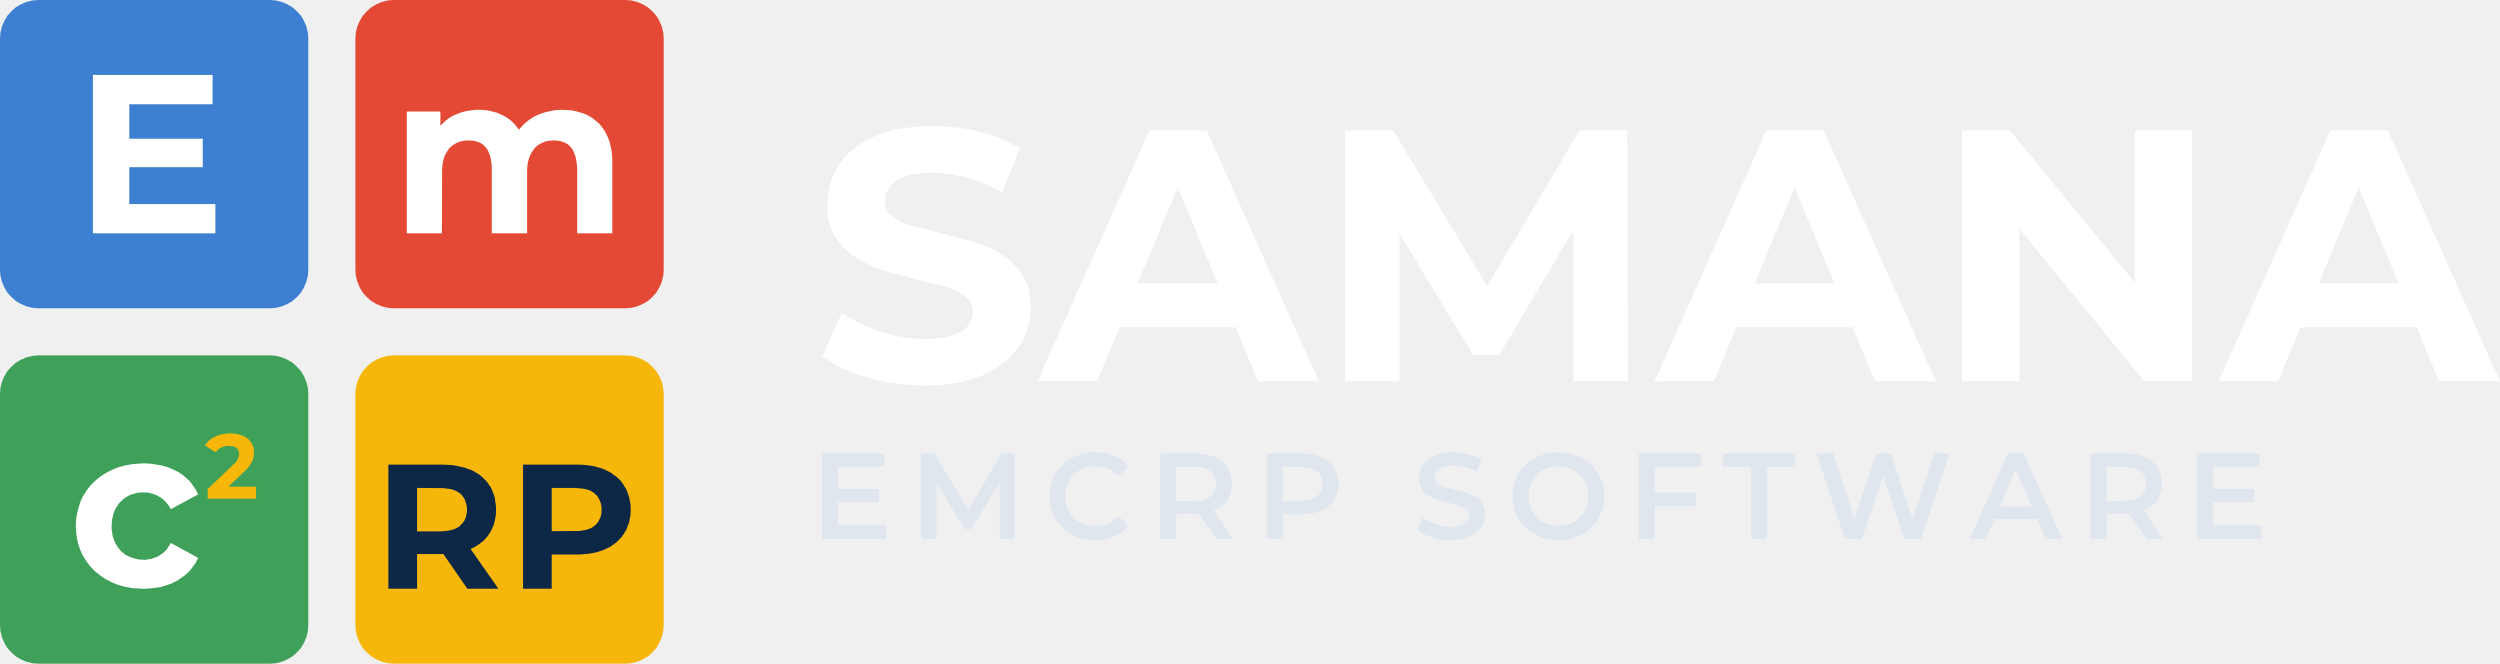
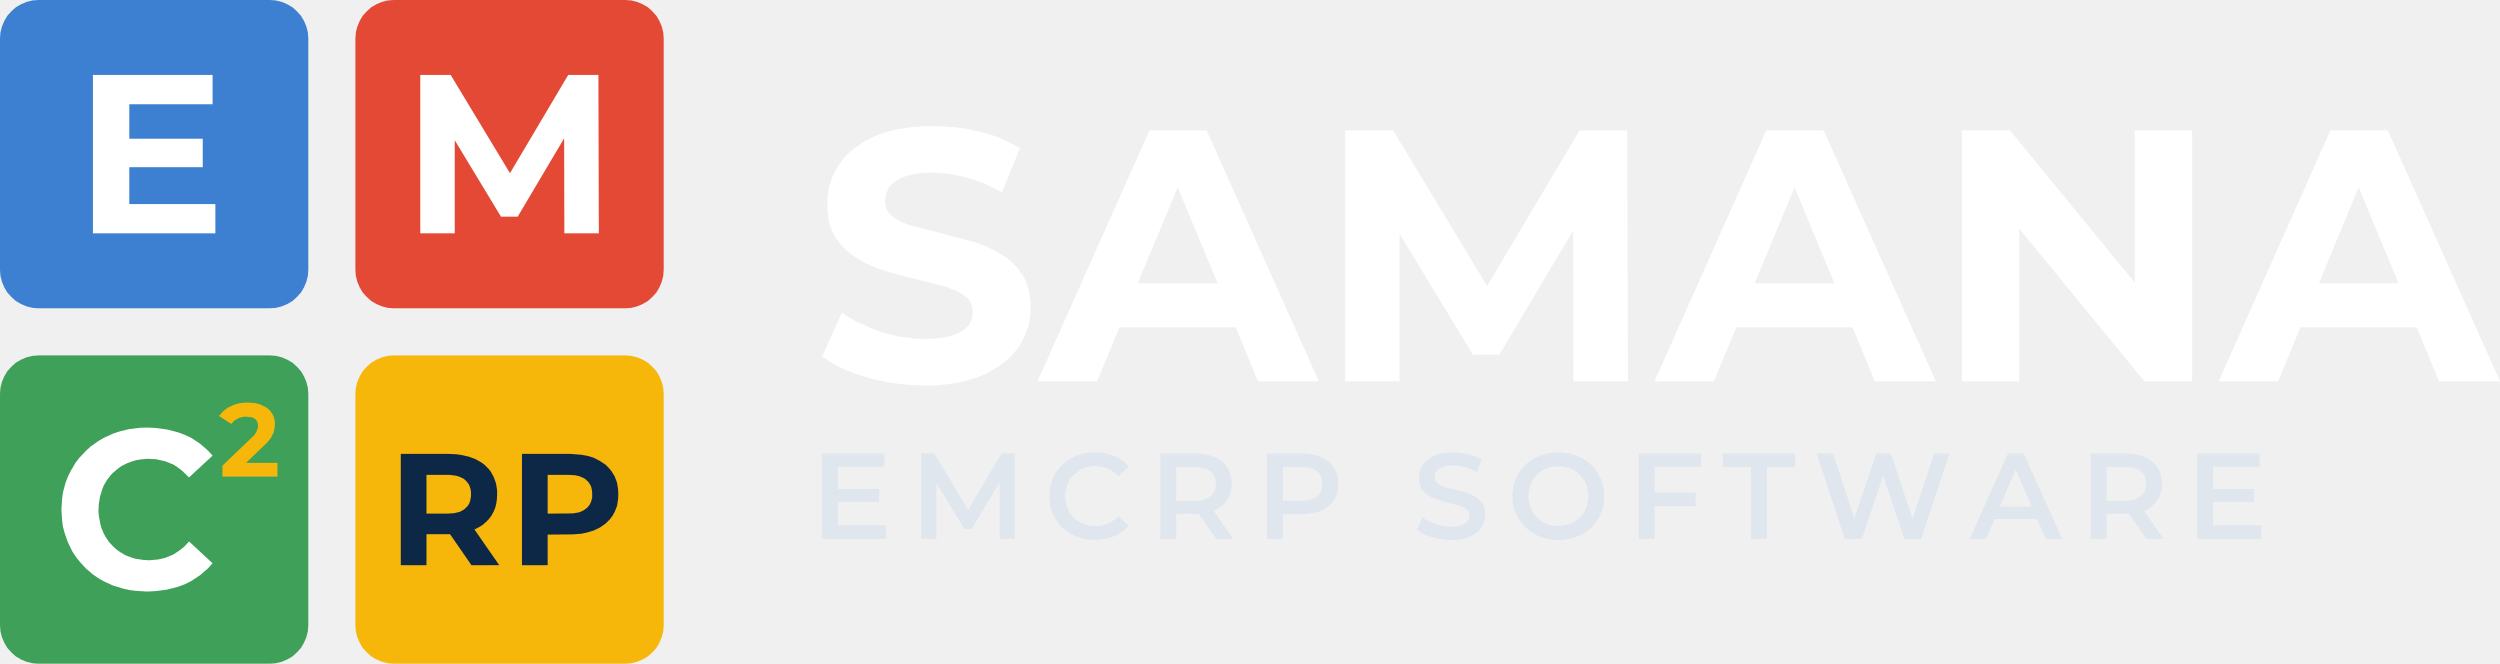
<svg xmlns="http://www.w3.org/2000/svg" viewBox="0 0 1167.7 310.0" role="img" aria-label="Samana, EMCRP software">
  <g transform="translate(0.0 0.0)">
    <path fill="#3d7fd0" fill-rule="evenodd" d="M126 0L18 0L15.2 0.2L12.4 0.9L9.8 2L7.4 3.4L5.3 5.3L3.4 7.4L2 9.8L0.9 12.4L0.2 15.2L0 18L0 126L0.2 128.8L0.9 131.6L2 134.2L3.4 136.6L5.3 138.7L7.4 140.6L9.8 142L12.4 143.1L15.2 143.8L18 144L126 144L128.8 143.8L131.6 143.1L134.2 142L136.6 140.6L138.7 138.7L140.6 136.6L142 134.2L143.1 131.6L143.8 128.8L144 126L144 18L143.8 15.2L143.1 12.4L142 9.8L140.6 7.4L138.7 5.3L136.6 3.4L134.2 2L131.6 0.9L128.8 0.2Z" />
    <path fill="#e44936" fill-rule="evenodd" d="M292 0L184 0L181.2 0.2L178.4 0.9L175.8 2L173.4 3.4L171.3 5.3L169.4 7.4L168 9.8L166.9 12.4L166.2 15.2L166 18L166 126L166.2 128.8L166.9 131.6L168 134.2L169.4 136.6L171.3 138.7L173.4 140.6L175.8 142L178.4 143.1L181.2 143.8L184 144L292 144L294.8 143.8L297.6 143.1L300.2 142L302.6 140.6L304.7 138.7L306.6 136.6L308 134.2L309.1 131.6L309.8 128.8L310 126L310 18L309.8 15.2L309.1 12.4L308 9.8L306.6 7.4L304.7 5.3L302.6 3.4L300.2 2L297.6 0.9L294.8 0.2Z" />
    <path fill="#3ea059" fill-rule="evenodd" d="M126 166L18 166L15.2 166.2L12.4 166.9L9.8 168L7.4 169.4L5.3 171.3L3.4 173.4L2 175.8L0.9 178.4L0.2 181.2L0 184L0 292L0.2 294.8L0.9 297.6L2 300.2L3.4 302.6L5.3 304.7L7.4 306.6L9.8 308L12.4 309.1L15.2 309.8L18 310L126 310L128.8 309.8L131.6 309.1L134.2 308L136.6 306.6L138.7 304.7L140.6 302.6L142 300.2L143.1 297.6L143.8 294.8L144 292L144 184L143.8 181.2L143.1 178.4L142 175.8L140.6 173.4L138.7 171.3L136.6 169.4L134.2 168L131.6 166.9L128.8 166.2Z" />
    <path fill="#f6b70a" fill-rule="evenodd" d="M292 166L184 166L181.2 166.2L178.4 166.9L175.8 168L173.4 169.4L171.3 171.3L169.4 173.4L168 175.8L166.9 178.4L166.2 181.2L166 184L166 292L166.2 294.8L166.9 297.6L168 300.2L169.4 302.6L171.3 304.7L173.4 306.6L175.8 308L178.4 309.1L181.2 309.8L184 310L292 310L294.8 309.8L297.6 309.1L300.2 308L302.6 306.6L304.7 304.7L306.6 302.6L308 300.2L309.1 297.6L309.8 294.8L310 292L310 184L309.8 181.2L309.1 178.4L308 175.8L306.6 173.4L304.7 171.3L302.6 169.4L300.2 168L297.6 166.9L294.8 166.2Z" />
-     <path fill="#ffffff" fill-rule="evenodd" d="M43.4 109L100.6 109L100.6 95.3L60.4 95.3L60.4 78.1L94.7 78.1L94.7 64.8L60.4 64.8L60.4 48.7L99.3 48.7L99.3 35L43.4 35ZM206.5 79.5L206.7 76.7L207.2 74.2L207.7 72.8L208.7 70.9L209.9 69.2L211.4 67.9L213 66.9L214.9 66.1L216.8 65.7L218.9 65.6L220.9 65.7L222.7 66.1L224.3 66.7L225.7 67.6L226.9 68.8L227.9 70.3L229 73L229.6 76.4L229.7 79L229.7 109L246.2 109L246.2 79.5L246.4 76.7L247 74.2L247.5 72.8L248.5 70.9L249.7 69.2L251.1 67.9L252.8 66.9L254.6 66.1L256.6 65.7L258.7 65.6L260.6 65.7L262.4 66.1L264 66.7L265.5 67.6L266.7 68.8L267.7 70.3L268.8 73L269.4 76.4L269.6 79L269.6 109L286 109L286 74.7L285.8 71.5L285.3 68.6L284.6 65.8L283.6 63.4L282.4 61.1L281 59.1L279.5 57.4L276.8 55.2L274.8 54L272.6 53L269.2 52L266.7 51.5L262.8 51.3L259.6 51.4L255.1 52.3L252.3 53.2L249.6 54.4L247.1 56L244.9 57.8L242.3 60.6L241.3 59.1L239.4 57L238.4 56.1L236.1 54.5L232.3 52.7L228.1 51.6L225.1 51.3L222.2 51.3L218.2 51.8L215.7 52.4L212.3 53.7L210.1 54.9L208.1 56.4L205.7 58.7L205.7 52.1L190 52.1L190 109L206.4 109ZM75.5 274.1L80 272.6L82.8 271.2L86.4 268.7L88.6 266.7L91.2 263.2L92.6 260.6L79.8 253.6L77.9 256.6L76.2 258.3L73.6 260L70.8 261L67.8 261.5L64.6 261.3L61.5 260.5L58.7 259.2L56.4 257.3L54.9 255.5L53.4 252.7L52.6 250.3L52.1 246.7L52.3 242.9L53.1 239.5L54.1 237.3L55.9 234.7L58.1 232.7L60.1 231.5L61.5 230.9L64.6 230.1L67 230L69.3 230.1L71.5 230.7L73.6 231.5L75.5 232.7L77.3 234.3L78.9 236.3L79.8 237.8L92.6 230.9L91.2 228.3L88.6 224.7L85.3 221.8L82.8 220.2L78.6 218.3L75.5 217.4L70.6 216.6L67.1 216.4L61.8 216.8L58.4 217.4L55.2 218.3L52.2 219.5L49.3 221L46.7 222.7L44.3 224.7L42.2 226.8L40.3 229.3L38.7 231.9L37.4 234.7L36.1 239.2L35.6 242.4L35.4 245.7L35.8 250.6L36.4 253.7L37.4 256.7L38.7 259.5L40.3 262.1L42.2 264.6L44.3 266.8L46.7 268.7L49.3 270.5L52.2 272L55.2 273.2L58.4 274.1L61.8 274.7L67.1 275L70.6 274.8Z" />
-     <path fill="#f6b70a" fill-rule="evenodd" d="M97 232.9L97 228.4L109.9 216.1L110.7 215.1L111.3 213.8L111.6 212.7L111.7 211.6L111.4 210.4L110.7 209.4L109.6 208.7L108.6 208.4L106.1 208.3L104 208.7L102.2 209.7L100.7 211.2L95.6 208L97.2 206.1L99.2 204.6L101.7 203.4L103.7 202.8L106.7 202.4L110.1 202.6L112.3 203.1L114.8 204.2L116 205.1L117 206.2L117.8 207.4L118.3 208.7L118.6 210.2L118.6 211.6L118.5 213.3L118.1 214.8L117 216.9L115.5 218.9L106.7 227.3L119.6 227.3L119.6 232.9Z" />
-     <path fill="#0d2747" fill-rule="evenodd" d="M181.4 217L181.4 275L194.8 275L194.8 258.8L207.1 258.8L218.3 275L232.8 275L219.8 256.4L222.1 255.3L224 254L225.8 252.6L227.3 251L228.6 249.2L229.7 247.2L230.6 245.2L231.2 242.9L231.6 240.6L231.7 238L231.6 236.1L231.1 232.5L230 229.3L229.3 227.7L227.4 225L225 222.6L223.6 221.5L220.5 219.7L216.9 218.4L213 217.5L210.8 217.2L206.2 217ZM205.8 248.2L194.8 248.2L194.8 227.9L207 228L210.2 228.4L212.1 228.9L214.4 230.1L215.6 231.1L217 233.1L217.8 235.4L218.1 237.1L218.1 239L217.6 241.5L217 243L216.1 244.3L214.4 246L212.1 247.2L209.2 247.9ZM244.3 275L257.7 275L257.7 259L270.9 259L275.3 258.6L278 258.1L281.7 257L285 255.4L287.8 253.4L290.2 251L291.5 249.2L292.6 247.3L293.8 244.1L294.5 240.6L294.6 238L294.5 235.5L293.8 232L292.6 228.7L290.9 225.9L289.5 224.1L287.8 222.6L285 220.6L281.7 219L278 217.9L275.3 217.4L272.4 217.1L269.4 217L244.3 217ZM257.7 248.1L257.7 227.9L268.7 227.9L272.1 228.2L274.1 228.6L275.8 229.2L277.3 230.1L279 231.7L280.2 233.8L280.7 235.4L281 237.1L280.9 239.9L280.5 241.5L279.5 243.6L278.5 244.9L277.3 245.9L275.8 246.8L274.1 247.4L271 248Z" />
+     <path fill="#ffffff" fill-rule="evenodd" d="M43.4 109L100.6 109L100.6 95.3L60.4 95.3L60.4 78.1L94.7 78.1L94.7 64.8L60.4 64.8L60.4 48.7L99.3 48.7L99.3 35L43.4 35ZM212.4 65.5L234 101.2L241.8 101.2L263.5 64.6L263.6 109L279.7 109L279.5 35L265.4 35L238.2 80.9L210.5 35L196.3 35L196.3 109L212.4 109ZM78 275.4L83.1 274.1L86.3 272.9L89.3 271.4L93.4 268.7L97.1 265.5L99.3 263.1L88.3 252.9L86 255.4L83.4 257.4L80.8 259.1L77 260.6L74 261.3L69.7 261.7L66.7 261.5L62.9 260.9L61.1 260.3L58.5 259.3L56.2 257.9L54.7 256.9L52.7 255.1L50.9 253.1L49.4 250.9L48.5 249.3L47.4 246.7L46.9 244.9L46.2 241.1L46 239L46.1 235.9L46.7 232L47.8 228.4L48.5 226.7L49.9 224.3L51.5 222.2L52.7 220.9L55.4 218.6L56.9 217.6L59.3 216.4L62 215.4L63.8 214.9L65.7 214.6L68.7 214.3L72.9 214.5L77 215.4L80.8 216.9L82.6 218L85.1 219.9L88.3 223L99.3 212.8L97.1 210.4L93.4 207.2L89.3 204.5L86.3 203.1L83.1 201.9L78 200.6L72.6 199.9L68.9 199.7L65.5 199.8L60.5 200.4L55.9 201.5L52.9 202.5L48.7 204.4L46.1 205.9L42.4 208.5L40.2 210.5L37.1 213.8L35.3 216.1L33 220L31.7 222.7L30.6 225.5L29.4 230L29 233.1L28.7 238L29 242.9L29.4 246L30.2 249L31.7 253.3L33.7 257.4L35.3 259.9L37.1 262.2L40.1 265.5L43.5 268.4L46 270.1L48.6 271.6L52.8 273.5L57.4 274.9L60.5 275.6L63.7 276L68.8 276.3L72.6 276.1Z" />
+     <path fill="#f6b70a" fill-rule="evenodd" d="M103.9 222.6L103.9 217.5L118.5 203.5L119.4 202.3L120.1 200.9L120.5 199.6L120.5 198.4L120.2 197L119.4 195.9L118.2 195.1L117 194.8L114.2 194.6L111.9 195.1L109.8 196.2L108 198L102.3 194.3L104.1 192.2L106.4 190.4L109.2 189.1L111.5 188.4L114.9 188L118.7 188.2L121.3 188.8L124 190.1L125.4 191.1L126.5 192.3L127.4 193.6L128 195.1L128.4 196.8L128.4 198.4L128.2 200.3L127.8 202L126.6 204.4L124.9 206.6L114.9 216.2L129.6 216.2L129.6 222.6Z" />
+     <path fill="#0d2747" fill-rule="evenodd" d="M187.2 212L187.2 264L199.2 264L199.2 249.5L210.2 249.5L220.2 264L233.2 264L221.6 247.3L223.6 246.3L225.4 245.2L226.9 243.9L228.3 242.5L229.5 240.9L230.5 239.1L231.3 237.2L231.8 235.2L232.1 233.1L232.2 230.9L232.2 229.1L231.7 225.9L230.7 223L229.3 220.4L228.4 219.2L226.2 217L225 216.1L222.2 214.5L219 213.3L215.4 212.5L213.5 212.2L209.4 212ZM209 239.9L199.2 239.9L199.2 221.8L210.1 221.8L213 222.2L214.7 222.7L216.7 223.7L217.8 224.7L219.1 226.4L219.8 228.5L220 230L220 231.7L219.6 234L219.1 235.3L218.3 236.5L216.7 238L214.7 239.1L212.1 239.7ZM243.8 264L255.8 264L255.8 249.7L267.6 249.6L271.5 249.3L273.9 248.8L277.3 247.8L280.2 246.4L282.8 244.6L284.9 242.5L286.1 240.9L287.1 239.1L288.2 236.3L288.7 233.1L288.8 230.9L288.7 228.6L288.2 225.4L287.1 222.5L285.5 219.9L284.2 218.4L282.8 217L280.2 215.3L277.3 213.8L275.1 213.1L271.5 212.4L266.3 212L243.8 212ZM255.8 239.9L255.8 221.8L265.6 221.8L268.7 222L270.5 222.4L272 223L273.3 223.7L274.9 225.2L276 227L276.4 228.5L276.6 230L276.6 232.5L276 234.6L275.3 235.9L274.4 237L273.3 237.9L272 238.7L270.5 239.3L267.7 239.8Z" />
  </g>
  <path fill="#ffffff" fill-rule="evenodd" d="M438.2 179.9L444.2 179.3L449.7 178.3L457.2 176L461.6 174L465.5 171.7L469 169.2L472.1 166.5L474.8 163.4L477 160.2L478.7 156.7L480.6 151.4L481.2 147.6L481.4 143.7L481.3 140.2L480.5 135.3L479.6 132.4L478.4 129.7L475.2 125.1L471.3 121.2L465.4 117.4L460.2 114.9L454.6 112.9L424.4 105L421.3 103.8L417.7 101.8L415.1 99.5L413.9 97.3L413.3 94L413.8 90.4L415.1 87.8L416.5 86.1L418.4 84.6L420.8 83.2L423.7 82.1L427.1 81.3L431.1 80.8L435.6 80.6L443.5 81.2L451.6 82.9L459.8 85.7L468 89.8L476.4 69.2L471.3 66.4L465.7 63.9L459.6 62L453.2 60.5L446.7 59.5L440.1 59L432.5 58.9L426.3 59.3L417.9 60.6L412.8 62L408.2 63.8L404 65.9L400.3 68.3L397 70.9L394.2 73.8L391.8 77L389.8 80.4L388.3 83.9L387.2 87.6L386.6 91.4L386.4 97.2L386.9 102.3L387.7 105.4L388.8 108.2L390.1 110.8L393.5 115.2L397.6 118.9L403.6 122.6L409 125L416.1 127.4L442.3 134.1L446.5 135.8L450 137.7L452.7 140.1L453.9 142.3L454.5 145.7L453.9 149.2L452.6 151.7L450.5 153.9L448.4 155.2L444.9 156.7L441.6 157.5L437.8 158L433.5 158.3L427.7 158.2L419.3 157.1L415.2 156.1L409 154.2L399.7 150.1L393.2 146.1L384 166.5L389.2 169.9L393.1 172L399.8 174.7L407.4 177L415.3 178.7L423.4 179.7L431.7 180.1ZM522.9 152.9L577.2 152.9L587.6 178.1L616 178.1L563.6 60.9L536.9 60.9L484.6 178.1L512.4 178.1ZM550.1 87.5L568.7 132.3L531.4 132.3ZM688 165.7L700.3 165.7L734.8 107.7L734.9 178.1L760.4 178.1L760 60.9L737.8 60.9L694.6 133.6L650.7 60.9L628.3 60.9L628.3 178.1L653.7 178.1L653.7 109.2ZM800.5 178.1L811 152.9L865.3 152.9L875.7 178.1L904.2 178.1L851.8 60.9L825 60.9L772.8 178.1ZM819.6 132.3L838.2 87.5L856.8 132.3ZM1001.6 178.1L1023.9 178.1L1023.9 60.9L997.1 60.9L997.1 132L938.8 60.9L916.4 60.9L916.4 178.1L943.2 178.1L943.2 106.9ZM1074.5 152.9L1128.8 152.9L1139.2 178.1L1167.7 178.1L1115.3 60.9L1088.5 60.9L1036.3 178.1L1064.1 178.1ZM1101.7 87.5L1120.3 132.3L1083.1 132.3Z" />
  <path fill="#dfe6ee" fill-rule="evenodd" d="M413.9 245.4L391.4 245.4L391.4 234.5L410.6 234.5L410.6 228.4L391.4 228.4L391.4 218L413.1 218L413.1 211.8L384 211.8L384 251.7L413.9 251.7ZM453.8 247.1L466.9 225.3L466.9 251.7L473.9 251.7L473.9 211.8L467.8 211.8L452.2 238.2L436.4 211.8L430.3 211.8L430.3 251.7L437.4 251.7L437.4 225.6L450.5 247.1ZM515.2 251.9L518.7 251.1L521.9 249.8L524.7 247.9L527.2 245.6L522.4 241L520.6 242.7L518.6 244.1L516.5 245L513.6 245.6L511.1 245.7L508.2 245.4L506 244.7L503.6 243.5L501.9 242.2L500.1 240.2L499 238.4L498.2 236.3L497.7 234.1L497.5 231.1L497.8 228.8L498.4 226.6L499.8 223.7L501.9 221.3L504.5 219.4L507.1 218.4L509.3 217.9L511.1 217.7L513.6 217.8L515.3 218.1L517.6 218.9L519.1 219.7L520.6 220.7L522.4 222.4L527.2 217.9L525.4 216.1L523.4 214.5L521.1 213.3L517.8 212.1L515.2 211.5L512.4 211.3L509.6 211.3L506.1 211.8L502.2 213.1L498.6 215L495.6 217.6L493.1 220.7L491.4 224.3L490.3 228.3L490.1 232.6L490.6 236.8L491.7 239.9L493.6 243.4L496.1 246.4L499.3 248.9L502.9 250.7L507 251.8L511.4 252.2ZM549.4 251.7L549.4 240L559.9 240L568.1 251.7L576 251.7L566.9 238.6L568.9 237.6L570.2 236.8L571.4 235.8L572.9 234.1L574 232.2L574.6 230.8L575 229.3L575.3 226.8L575.3 224.7L574.9 222.2L573.7 219L571.7 216.3L569.9 214.9L567.8 213.6L564.1 212.4L559.9 211.8L542 211.8L542 251.7ZM549.4 218.1L558 218.1L560.8 218.3L563.7 219.1L565.4 220.1L566.3 221L567 222L567.5 223.2L567.9 225.2L567.8 227.4L567.5 228.7L567 229.9L566.3 230.9L564.9 232.2L563.7 232.9L560.8 233.8L558 234L549.4 234ZM608.2 240.2L613.1 239.7L616.5 238.8L618 238.1L620 236.8L621.7 235.3L622.7 234.2L623.8 232.2L624.4 230.8L625 228.5L625.1 226.8L625.1 224.3L624.8 222.7L624.4 221.2L623.5 219.1L621.7 216.6L619.4 214.7L616.5 213.2L614 212.4L609.2 211.8L591.8 211.8L591.8 251.7L599.2 251.7L599.2 240.2ZM608.8 218.1L611.4 218.4L613.5 219.1L615.2 220.1L616.5 221.5L617.3 223.2L617.7 226L617.5 228.1L617.1 229.3L616.5 230.4L615.2 231.8L614.1 232.6L611.4 233.6L608.8 233.9L599.2 233.9L599.2 218.1ZM681.7 252L684.3 251.4L687.3 250.3L689.8 248.7L691.6 246.8L692.9 244.6L693.5 242.3L693.7 239.2L693.1 236.5L692.2 234.8L690.9 233.4L689.5 232.2L687.8 231.3L684.5 230L674.7 227.5L672.2 226.3L671.1 225.5L670.4 224.4L670.1 223.2L670.2 221.6L671.1 219.8L672.7 218.6L675 217.7L677.5 217.4L680.3 217.5L683.6 218L687 219.1L689.7 220.5L692.1 214.8L689.8 213.5L687.9 212.8L683.1 211.6L680.2 211.3L677.7 211.3L672.9 211.8L670.5 212.6L667.8 213.9L665.7 215.7L664.1 217.7L663.2 220L662.8 222.5L662.9 224.9L663.6 227.5L664.6 229.2L665.9 230.5L667.4 231.6L669.2 232.6L673.1 233.9L681.7 236.2L684.3 237.3L685.6 238.4L686.2 239.6L686.4 240.9L686.2 242.3L685.1 244L683 245.3L680.4 245.9L676.9 246.1L673.2 245.6L670.4 244.8L667.1 243.4L664.4 241.7L661.9 247.4L663.5 248.6L665.5 249.7L668.7 250.9L671.3 251.6L673.9 252L676.7 252.2ZM729.7 252.2L734 251.5L738 250L740.1 248.9L742 247.5L744.9 244.7L746.2 242.8L747.4 240.7L748.8 236.8L749.3 232.6L749.1 228.3L748 224.3L746.2 220.7L743.8 217.6L740.8 215.1L737.2 213.1L733.2 211.8L728.8 211.3L724.3 211.5L720.1 212.5L716.3 214.2L713.1 216.5L710.4 219.4L708.3 222.8L707 226.7L706.4 230.8L706.7 235.2L707.4 238.4L709.1 242L711.4 245.2L714.3 247.9L717.8 250L721.7 251.5L725.2 252.1ZM726.7 245.7L723.9 245.2L721.3 244.3L719 242.8L716.8 240.6L715.4 238.3L714.4 235.7L713.9 232.9L714 229.9L714.5 227.2L715.6 224.7L717.1 222.5L719.1 220.6L721.3 219.2L723.9 218.2L726.7 217.8L729.6 217.8L732.4 218.4L734.9 219.4L737.1 221L738.9 222.9L740.4 225.1L741.4 227.7L741.8 230.5L741.8 233.5L741.2 236.3L740.1 238.8L738.6 241L736.7 242.8L734.4 244.3L731.9 245.2L729.6 245.6ZM792 236.4L792 230.1L772.8 230.1L772.8 218L794.5 218L794.5 211.8L765.4 211.8L765.4 251.7L772.8 251.7L772.8 236.4ZM838.5 211.8L804.7 211.8L804.7 218.1L817.9 218.1L817.9 251.7L825.3 251.7L825.3 218.1L838.5 218.1ZM897.3 251.7L910.6 211.8L903.5 211.8L893.3 242.3L883.2 211.8L876.4 211.8L866.1 242.1L856.2 211.8L848.5 211.8L861.7 251.7L869.6 251.7L879.6 222.2L889.5 251.7ZM951.5 242.4L955.5 251.7L963.2 251.7L945.2 211.8L937.9 211.8L920 251.7L927.6 251.7L931.6 242.4ZM949 236.6L934.1 236.6L941.5 219.2ZM983.9 240L994.4 240L1002.6 251.7L1010.5 251.7L1001.4 238.6L1003.4 237.6L1004.7 236.8L1006.9 234.7L1008.2 232.9L1008.8 231.5L1009.7 228.5L1009.8 224.7L1009.1 221.1L1007.6 218.1L1005.3 215.6L1003.4 214.2L1001.1 213.2L998.6 212.4L995.9 212L992.8 211.8L976.5 211.8L976.5 251.7L983.9 251.7ZM992.5 218.1L995.3 218.3L997.5 218.8L999.4 219.7L1000.8 221L1001.8 222.6L1002.4 225.2L1002.2 228.1L1001.5 229.9L1000.4 231.4L999.4 232.2L997.5 233.2L996.1 233.6L993.5 233.9L983.9 234L983.9 218.1ZM1033.7 245.4L1033.7 234.5L1052.9 234.5L1052.9 228.4L1033.7 228.4L1033.7 218L1055.4 218L1055.4 211.8L1026.3 211.8L1026.3 251.7L1056.2 251.7L1056.2 245.4Z" />
</svg>
